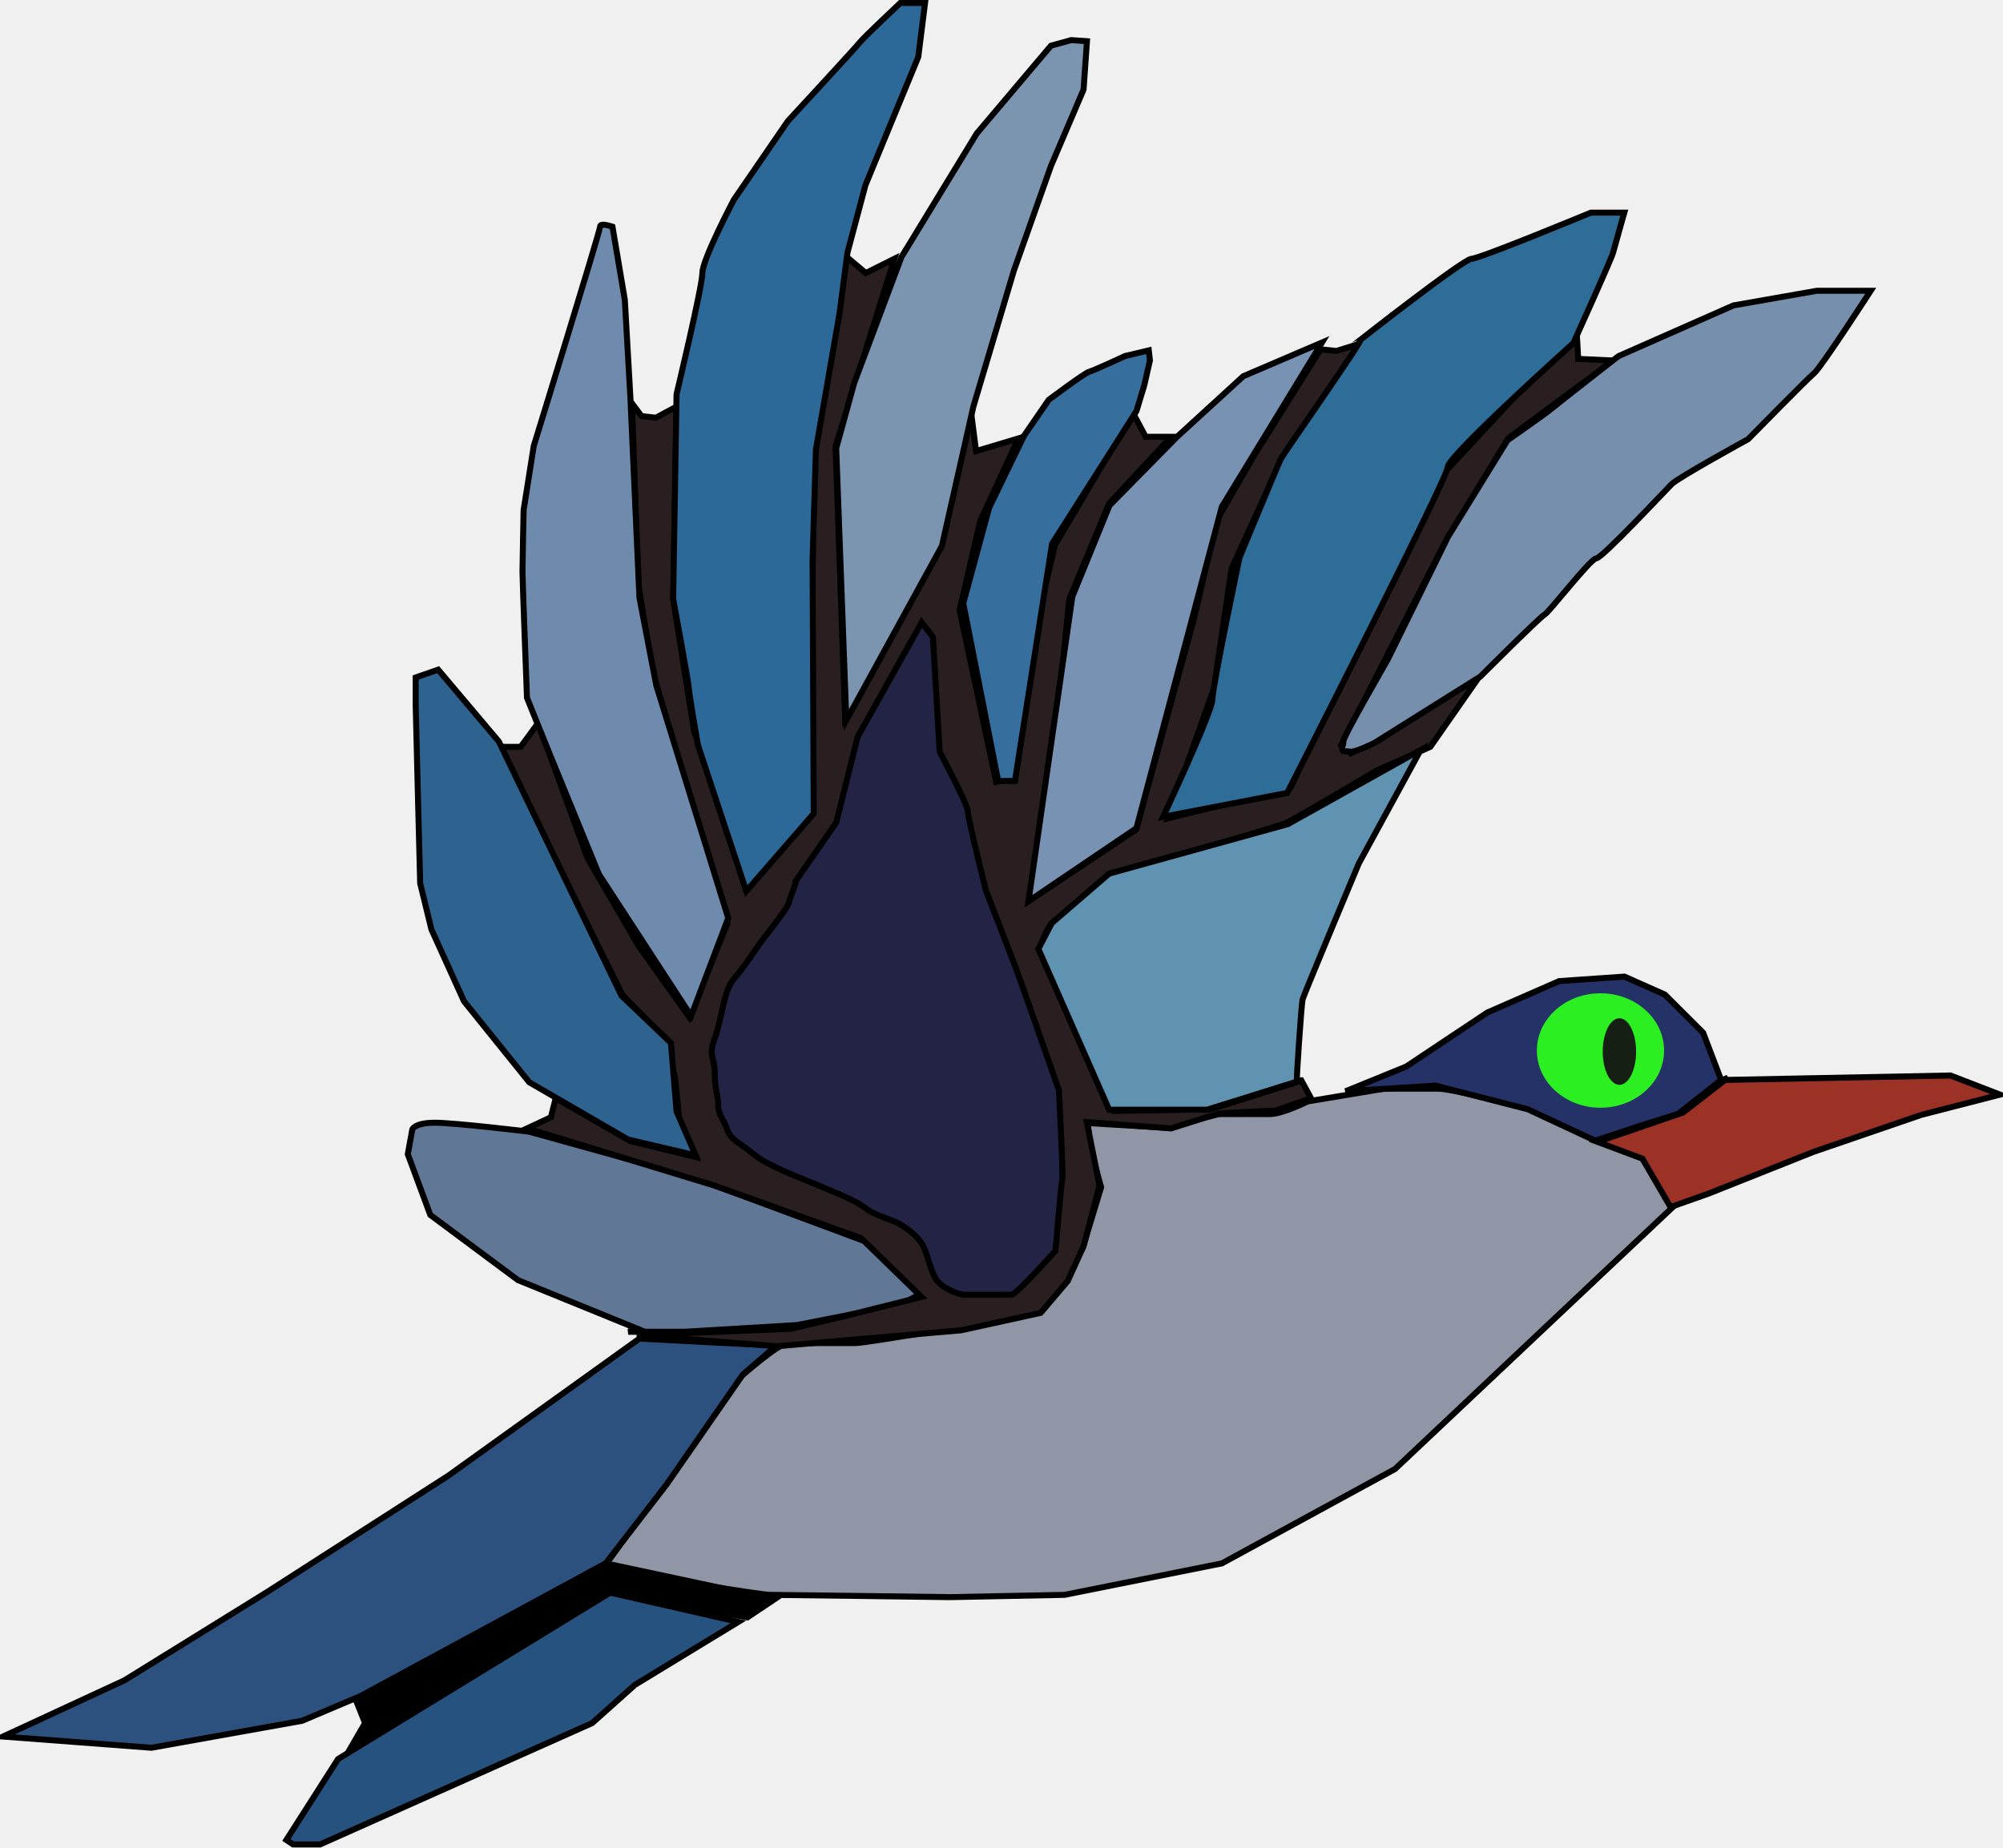
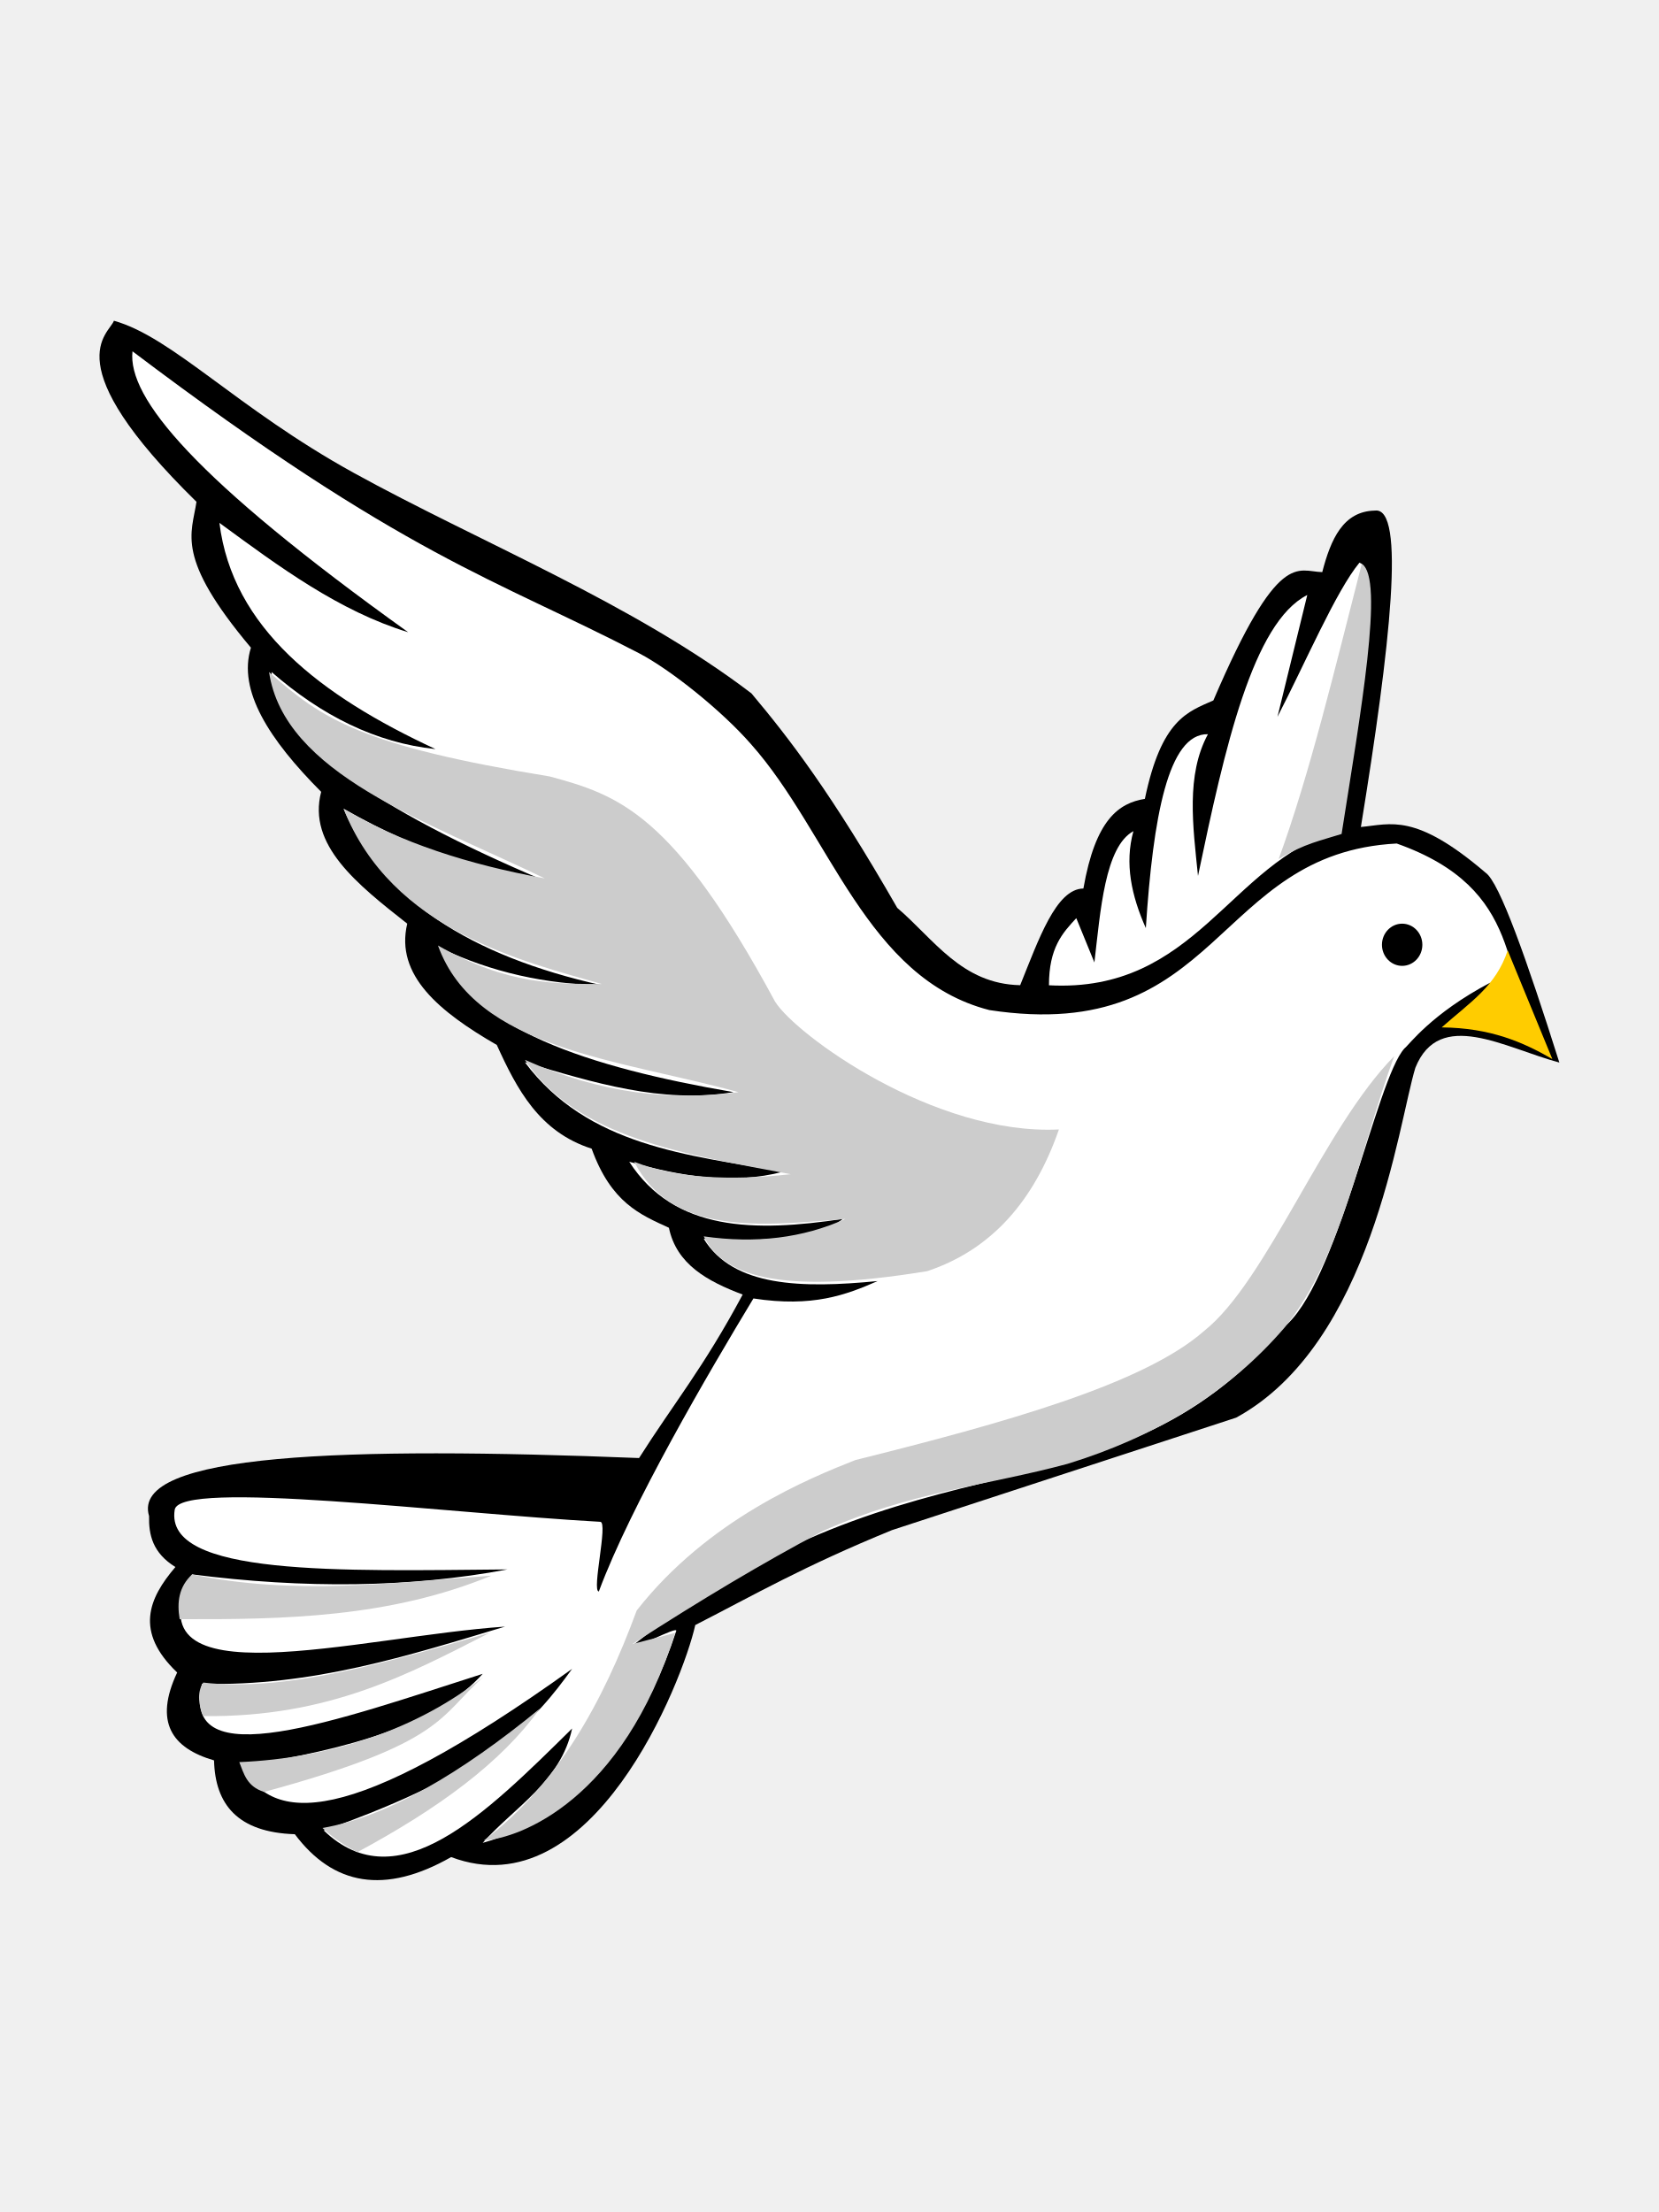
- <svg xmlns="http://www.w3.org/2000/svg" id="svg1937" viewBox="0 0 334.11 308.23" version="1.0">
-   <g id="g2861" transform="translate(-23.754 -27.389)">
-     <g id="g2022" transform="translate(7.4271 12.732)">
-       <path id="path1946" style="fill-rule:evenodd;stroke:black;stroke-width:1px;fill:#9096a6" d="m295.49 215.92l-5.02-8.34-17.79-7.58s-13.79-3.71-16.45-3.71h-9.02l-12.73 2.12s-4.24 2.12-6.36 2.12h-8.49l-9.18 2.25-12.67-0.75 0.44 4.34 1.78 6.36-3.11 10.25-6.01 9s-7.12 3.37-9 3.37c-1.87 0-21.01 3.38-22.88 3.38h-11.25c-1.51 0-7.88 5.63-7.88 5.63l-22.88 31.88 7.87 1.5s18.38 3 19.88 3 30.01 0.38 30.01 0.38l19.14-0.38 26.25-5.25 28.89-15.75 46.46-43.82z" />
-       <path id="path1948" style="fill-rule:evenodd;stroke:black;stroke-width:1px;fill:#253267" d="m240.78 196.72l10.12-4.13 13.51-9 12-5.25 10.88-0.75 6.75 3 6.38 6.37 3 7.88-7.13 5.63-7.12 2.25-6.76 2.25-11.25-5.25-15.38-3.94-15 0.94z" />
-       <path id="path1950" style="fill-rule:evenodd;stroke:black;stroke-width:1px;fill:#9b3225" d="m303.61 194.84l38.07-0.75 8.26 3.19-13.13 3.38-18.01 6.18-17.44 6.94-6.38 2.26-4.69-8.07-7.5-2.81 14.25-4.88 7.51-5.81-0.94 0.37z" />
-       <path id="path1952" style="fill-rule:evenodd;stroke:black;stroke-width:1px;fill:#2c517e" d="m145.87 239.11c-2.25 0-22.88-1.13-22.88-1.13l-31.888 22.88-30.385 19.51-23.633 14.63-20.257 9.38 24.758 1.87 25.134-4.5 9.753-4.13 40.888-22.13 10.13-13.13 12.75-18.38 5.63-4.87z" />
-       <path id="path1954" style="fill-rule:evenodd;stroke:black;stroke-width:1px;fill:black" d="m75.722 298.37l1.5 3.76-4.126 7.12 45.394-28.88 22.5 4.13 4.5-3.01-28.13-6-41.638 22.88z" />
-       <path id="path1956" style="fill-rule:evenodd;stroke:black;stroke-width:1px;fill:#26527f" d="m72.721 308.13l-8.628 13.5 1.125 0.75h4.502l45.39-20.25 7.13-6.38 17.25-10.5-21.38-4.88-45.389 27.76z" />
-       <path id="path1958" style="fill-rule:evenodd;stroke:black;stroke-width:1px;fill:#607796" d="m122.99 236.48l-20.26-8.25-14.629-10.88-3.752-10.13 0.751-4.13s0.375-1.12 3.751-1.12 15.759 1.5 15.759 1.5l27 7.5 29.26 10.88 9.76 8.25-4.13 2.25-17.25 3.38-18.76 1.12h-9.38l1.88-0.37z" />
-       <path id="path1960" style="fill-rule:evenodd;stroke:black;stroke-width:1px;fill:#291f20" d="m145.89 239.26l30.77-2.66 13.26-2.91 4.51-5.31 2.65-5.83 2.65-10.08-2.12-10.61 14.06 1.06s6.63-2.12 7.69-2.39c1.06-0.26 9.68-0.58 9.68-0.58l5.97-2.07-1.59-2.92-15.12 4.77-16.18 0.27-12.2-27.59s1.06-3.18 2.12-3.97c1.06-0.8 9.82-7.96 9.82-7.96l13.26-3.72s14.32-4.24 15.65-4.77 15.12-8.75 15.12-8.75l9.02-3.98 9.81-14.06-18.01 12.73-5.07 2.39-1.59-1.33 17.24-33.68 10.61-17.512 17.51-12.997-5.83-0.265-0.27-4.775-24.4 26.26-7.43 16.179-15.91 33.95-20.43 5.04 7.69-21.75 2.92-19.89 8.49-18.569 13.26-19.098-4.24 1.327-2.66-0.266-11.14 17.772-6.1 10.614-3.98 16.97-9.54 34.75-17.51 11.67 3.45-21.48 2.92-28.65 6.63-15.916 10.34-11.141h-4.24l-2.12-3.979-13 22.016-4.25 17.77-2.38 21.22-3.19 0.53-6.1-28.64 3.45-14.86 6.37-13.792-7.07 2.122-0.89-6.896-5.31 23.346-15.65 27.85-1.59-45.095 9.82-31.3-4.78 2.387-3.45-2.918-5.3 33.953-0.27 59.153-10.61 12.46-9.01-26.26-3.45-21.75 0.53-32.357-3.45 1.857-2.39-0.265-1.59-2.122 1.06 30.237 2.39 14.59 12.47 41.91-6.37 15.65-8.49-11.94-8.49-14.59-8.22-22.54-2.92 3.98h-3.445l16.185 32.89 4.24 8.49 7.16 7.42 1.59 6.37 0.8 7.69 2.65 5.57-10.87-2.65-12.47-7.16-0.8 3.18-3.98 1.86 31.3 9.55 24.41 8.75 10.08 9.81-12.74 3.19-9.01 2.12-12.74 0.53-12.99 0.53 23.34 1.86z" />
-       <path id="path1962" style="fill-rule:evenodd;stroke:black;stroke-width:1px;fill:#232345" d="m149.06 161.64l6.75-9.75 3.56-14.26 10.69-19.13 1.88 2.44 1.13 19.13s4.69 8.82 4.69 9.94c0 1.13 3 13.13 3 13.13s4.69 12.19 5.06 13.13c0.38 0.94 7.13 20.26 7.13 20.26s0.75 13.69 0.56 14.82c-0.19 1.12-1.13 12-1.13 12s-6.56 7.32-7.31 7.32h-7.88c-0.94 0-3.94-1.13-4.87-2.82-0.94-1.69-1.32-4.12-2.07-5.44-0.75-1.31-2.06-2.44-3.56-3.37-1.5-0.94-4.32-1.5-6-2.82-1.69-1.31-4.69-2.44-7.32-3.56-2.62-1.13-5.62-2.25-7.5-3.19s-2.44-1.12-4.31-2.63c-1.88-1.5-3.38-2.06-3.94-3.75-0.57-1.68-1.5-2.43-1.5-4.12s-0.57-2.44-0.57-5.25c0-2.82-1.12-2.82 0-5.82 1.13-3 1.5-8.06 3.19-9.94s3.57-4.88 4.69-6.38c1.13-1.5 4.32-5.44 4.5-6.37 0.19-0.94 1.32-3.38 1.13-3.57z" />
-       <path id="path1964" style="fill-rule:evenodd;stroke:black;stroke-width:1px;fill:#2e638f" d="m132.37 207.41l-3.19-7.32-0.94-11.44-8.25-7.88-20.448-42.39-10.128-12-3.752 1.31v4.51c0 0.75 0.751 29.82 0.751 29.82l1.875 7.69 5.439 12 10.883 13.51 16.5 9.56 11.26 2.63z" />
-       <path id="path1966" style="fill-rule:evenodd;stroke:black;stroke-width:1px;fill:#6e8bad" d="m121.49 81.179l-0.94-16.506-2.06-12.191s-2.07-0.751-2.07 0c0 0.75-11.06 36.574-11.06 36.574l-1.69 10.691s-0.19 9.003-0.19 10.313c0 1.32 0.75 21.01 0.75 21.01l3.94 9.75 8.06 19.7 15.38 23.63 6.19-16.32-12-38.82-2.81-14.63-1.5-33.201z" />
-       <path id="path1970" style="fill-rule:evenodd;stroke:black;stroke-width:1px;fill:#2c6998" d="m157.69 56.796l3-11.254 8.81-21.382 1.13-9.003h-4.13s-6.19 5.814-6.75 6.565c-0.56 0.75-12 13.129-12 13.129l-9.01 13.129s-5.25 9.941-5.25 12.192c0 2.25-4.31 20.256-4.31 20.256l-0.57 34.132s2.63 14.26 2.63 15.01 1.5 9.38 1.5 9.38l8.07 24.38 11.25-12.94-0.19-42.39 0.56-18.381 3.94-22.695 1.32-10.128z" />
-       <path id="path1972" style="fill-rule:evenodd;stroke:black;stroke-width:1px;fill:#7b95b0" d="m178.69 82.492l6.76-22.695 6.18-17.444 5.44-12.754 0.57-8.065-2.63-0.187-3.38 0.937-12.37 14.63-12.57 20.632-7.88 21.007-3 10.878 1.69 45.389 15.94-29.07 5.25-23.258z" />
-       <path id="path1974" style="fill-rule:evenodd;stroke:black;stroke-width:1px;fill:#366e9d" d="m187.13 87.368l4.13-6.002s6-4.501 6.75-4.689c0.75-0.187 6-2.626 6-2.626l3.94-0.938 0.19 1.689-0.94 4.126-1.31 4.314-14.07 22.128-6.19 39.58h-2.81l-5.82-29.64 4.32-15.938 5.81-12.004z" />
-       <path id="path1976" style="fill-rule:evenodd;stroke:black;stroke-width:1px;fill:#7892b3" d="m212.64 87.556l11.07-10.129 13.13-5.626-16.7 27.384-14.25 53.645-18.01 12.19 7.32-50.83 6.19-15.193 11.25-11.441z" />
-       <path id="path1978" style="fill-rule:evenodd;stroke:black;stroke-width:1px;fill:#768fad" d="m286.35 74.051l19.13-8.44 13.88-2.438h9.01s-8.26 12.754-9.38 13.692c-1.13 0.938-11.07 11.066-11.07 11.066s-11.63 6.377-12.75 7.502c-1.13 1.126-11.63 12.377-12.57 12.377s-7.88 9.01-8.63 9.38c-0.75 0.38-10.69 10.32-10.69 10.32l-17.63 11.06s-3.37 1.69-4.12 1.5c-0.75-0.18-1.32 0.19-1.32-0.56s0.19-0.19 0.19-1.13c0-0.93 7.13-13.12 7.5-13.87 0.38-0.75 9.94-20.26 9.94-20.26l9.94-16.132s6.19-4.314 7.32-5.251c1.12-0.938 11.44-9.003 11.25-8.816z" />
-       <path id="path1980" style="fill-rule:evenodd;stroke:black;stroke-width:1px;fill:#6093b2" d="m232.66 195.11l-15 4.69h-16.32l-11.81-26.83 2.25-4.31 9.56-8.25 29.82-8.26 22.14-12.37-10.32 18.94s-9.19 21.94-9.38 22.69c-0.18 0.75-1.12 14.26-0.94 13.7z" />
-       <path id="path1982" style="fill-rule:evenodd;stroke:black;stroke-width:1px;fill:#2e6d98" d="m243.24 71.353s17.24-13.528 18.56-13.528c1.33 0 19.9-7.692 19.9-7.692h5.57s-1.59 5.57-1.86 6.631c-0.26 1.061-6.63 15.119-6.63 15.119s-20.96 18.833-20.96 20.69-26.79 54.377-26.79 54.377l-20.69 3.98s8.23-17.51 8.23-19.63 4.51-23.61 4.51-23.61 6.36-15.382 6.89-16.443 13.8-19.894 13.27-19.894z" />
-     </g>
-     <g id="g2857" transform="matrix(.14184 0 0 .16364 301.18 165.15)">
-       <path id="path1961" style="opacity:.995;color:black;fill:#2cf021" d="m-23.342 113.53a23.342 18.037 0 1 1 -46.685 0 23.342 18.037 0 1 1 46.685 0z" transform="matrix(3.2045 0 0 3.2353 75.862 -138.12)" />
-       <path id="path2851" style="opacity:.995;color:black;fill:#151e14" d="m-23.342 113.53a23.342 18.037 0 1 1 -46.685 0 23.342 18.037 0 1 1 46.685 0z" transform="matrix(.84091 0 0 1.8824 -12.202 16.539)" />
+ <svg xmlns="http://www.w3.org/2000/svg" id="svg2" viewBox="0 0 300 400" version="1.1">
+   <g id="layer1" transform="translate(0 -652.36)">
+     <g id="g3882" transform="matrix(1.2576 0 0 1.2587 -346.14 459.83)">
+       <path id="path3822" d="m367.13 362.43c-42.147-1.678-73.161-0.698-70.458 8.334-0.054 2.704 0.507 5.286 3.788 7.324-3.875 4.523-5.88 9.295 0.253 15.152-3.36 7.139-0.749 10.866 5.303 12.627 0.158 6.322 3.389 10.338 11.617 10.607 5.515 7.355 12.921 8.722 22.476 3.283 20.278 7.65 33.298-25.213 35.103-33.335 8.543-4.365 15.473-8.4 28.284-13.637l49.497-16.162c19.492-10.641 23.254-42.016 25.759-50.255 3.462-8.61 12.836-2.859 20.708-0.758-4.668-14.752-8.619-25.922-10.607-27.274-10.137-8.66-13.616-6.964-17.93-6.566 4.256-26.175 6.461-46.041 2.02-45.457-4.566 0.089-6.34 4.087-7.576 8.839-3.576-0.062-6.265-3.476-15.657 18.435-3.692 1.643-7.463 2.7-9.849 14.142-3.736 0.605-7.104 2.935-8.839 12.879-3.947 0.045-6.442 7.356-9.091 13.89-8.413-0.176-12.374-6.584-17.678-11.112-9.482-16.507-15.464-24.266-20.961-30.81-16.977-12.932-39.196-21.762-57.245-31.714-16.749-9.236-25.985-19.46-34.426-21.824-0.714 1.955-8.581 6.002 11.869 26.011-0.681 4.61-3.125 7.948 7.829 20.961-1.927 6.146 2.633 13.22 10.102 20.708-2.013 7.629 5.186 13.283 12.374 18.94-1.764 7.424 4.638 12.67 12.879 17.425 2.9 6.377 6.108 12.49 13.637 14.9 2.816 7.785 6.986 9.475 11.112 11.364 1.084 5.242 5.527 7.684 10.607 9.596-5.644 10.539-9.934 15.659-14.9 23.486z" />
+       <path id="path3818" d="m294.29 203.43c39.191 29.58 52.265 32.7 72.822 43.369 4.485 2.328 11.875 8.218 16.106 13.06 11.387 12.792 16.553 33.672 34.286 38.214 33.361 5.075 32.181-22.565 58.571-23.929 18.527 6.56 15.101 19.107 20.357 29.286-6.926-3.525-8.629-5.254-6.907-9.299-8.481 4.467-11.675 8.943-12.335 9.447-4.08 4.424-9.675 34.292-17.543 40.209-25.046 29.251-52.475 13.289-93.5 45.617-0.239 0.824 6.585-2.919 6.329-2.135-7.736 23.719-22.738 29.018-27.83 30.447 4.637-5.195 11.237-8.82 12.857-16.429-12.525 12.34-25.065 24.864-35.714 14.643 24.415-8.601 30.43-15.933 35.714-23.214-32.446 23.233-43.136 22.12-47.5 13.929 15.663-2.347 28.377-6.168 34.643-13.214-20.814 6.644-43.65 14.982-40.357 1.429 15.871 0.406 29.659-4.049 43.571-8.214-20.995 1.415-54.563 11.041-45-7.5 16.102 2.056 31.275 1.943 45.357-0.714-23.938 0.214-49.397 1.014-47.857-8.571 0.671-4.385 39.071 0.506 61.197 1.73 1.155 0.064-1.271 9.967-0.212 10.009 4.603-12.377 15.828-31.518 22.23-42.096 8.519 1.306 13.303-0.502 17.857-2.5-10.901 1.057-20.758 0.862-25-6.071 8.931 0.463 16.429 0.03 20-2.857-12.635 1.91-24.242 1.825-30.714-8.214 7.381 2.079 14.762 3.356 22.143 1.429-13.793-2.388-28.128-3.685-37.143-15.714 9.794 2.871 19.552 5.99 30 4.286-20.93-3.601-37.936-9.086-42.143-20.714 7.389 3.531 15.152 5.192 23.214 5.357-18.926-4.198-31.684-12.406-37.143-25.357 11.576 6.545 20.703 9.173 28.929 10.357-24.381-10.313-39.125-20.359-39.286-30 7.212 6.272 15.013 10.185 23.571 11.071-16.619-7.702-29.197-17.425-31.071-32.5 8.616 6.318 17.214 12.679 27.143 15.714-30.836-22.076-40.367-33.726-39.643-40.357z" fill="#fff" />
+       <path id="path3829" d="m249.76 288.69c0 1.674-1.3 3.03-2.904 3.03-1.604 0-2.904-1.357-2.904-3.03s1.3-3.03 2.904-3.03c1.604 0 2.904 1.357 2.904 3.03z" transform="translate(230)" />
+       <path id="path3831" d="m482.54 300.56c4.162-3.682 7.778-5.896 9.492-11.05l6.418 15.596c-4.208-2.428-8.875-4.473-15.91-4.546z" fill="#fc0" />
+       <path id="path3820" d="m426.07 294.51c-0.004-5.404 1.96-7.526 3.929-9.643l2.605 6.367c0.871-7.417 1.507-16.622 5.61-18.867-1.291 4.643-0.279 9.286 1.786 13.929 1.036-15.936 3.208-27.982 8.929-27.857-3.179 5.885-2.163 13.168-1.429 20.357 3.866-18.483 7.889-36.389 15.714-40.357l-4.286 17.5c3.98-7.688 8.404-18.044 11.786-22.143 2.614 0.881 2.241 11.468-3.214 38.571-15.408 4.476-20.301 23.293-41.429 22.143z" fill="#fff" />
+       <path id="path3837" d="m313.93 249.51c7.667 6.831 13.386 10.6 40.357 15 9.899 2.677 17.774 5.274 32.413 32.37 3.043 4.809 22.873 19.21 40.801 18.344-3.552 10.233-9.664 17.265-18.929 20.357-22.089 3.604-29.454 0.386-32.143-5 7.5 1.071 14.286 0.238 20.357-2.5-12.376 1.023-24.935 2.352-30.357-8.214 5.99 2.357 13.655 2.76 22.5 1.786-15.199-2.871-30.868-5.243-38.214-16.429 11.006 4.875 21.135 5.951 30.714 4.643-17.006-4.723-37.814-6.082-43.214-21.071 10.131 5.766 17.037 5.484 23.571 5.536-11.268-3.247-30.215-7.644-37.143-25.179 8.127 4.849 17.946 8.006 28.929 10-17.086-8.239-37.502-15.064-39.643-29.643zm161.79 55.179c-10.179 10.298-18.287 32.271-27.321 39.464-8.708 7.675-28.81 13.241-50.179 18.571-6.586 2.603-21.119 8.459-31.429 21.607-4.879 13.251-11.395 25.001-21.964 33.036 5.152-0.305 19.898-5.779 27.5-29.821l-6.161 1.607c10.23-6.576 18.602-11.568 27.411-16.25 12.702-5.655 23.476-6.487 35.179-9.643 12.453-3.832 23.08-10.099 31.25-19.643 8.303-10.294 10.805-25.665 15.714-38.929zm-154.11 110.89c1.999 1.864 3.635 2.723 5 3.482 11.73-6.318 20.7-12.881 26.25-20.625-11.298 9.239-21.855 15.515-31.25 17.143zm-11.964-9.464c0.663 1.667 1.085 3.512 3.571 4.286 26.052-7.086 25.122-10.851 31.518-16.518-9.401 7.434-21.787 11.668-35.089 12.232zm-5.179-11.429c-0.998 1.488-0.59 3.423 0 4.821 18.114 0.196 29.603-6.072 41.161-11.964-14.65 4.24-29.322 8.524-41.161 7.143zm-1.607-15.536c-1.907 1.768-2.2 3.985-1.786 6.429 15.105 0.056 30.184-0.232 44.821-6.25-14.224 1.039-28.359 2.873-43.036-0.179zm156.24-102.78c4.468-12.181 8.136-27.559 11.943-42.383 3.318 1.9-0.216 21.693-2.895 38.786-2.818 0.902-5.338 1.357-9.048 3.597z" fill="#ccc" />
    </g>
  </g>
</svg>
